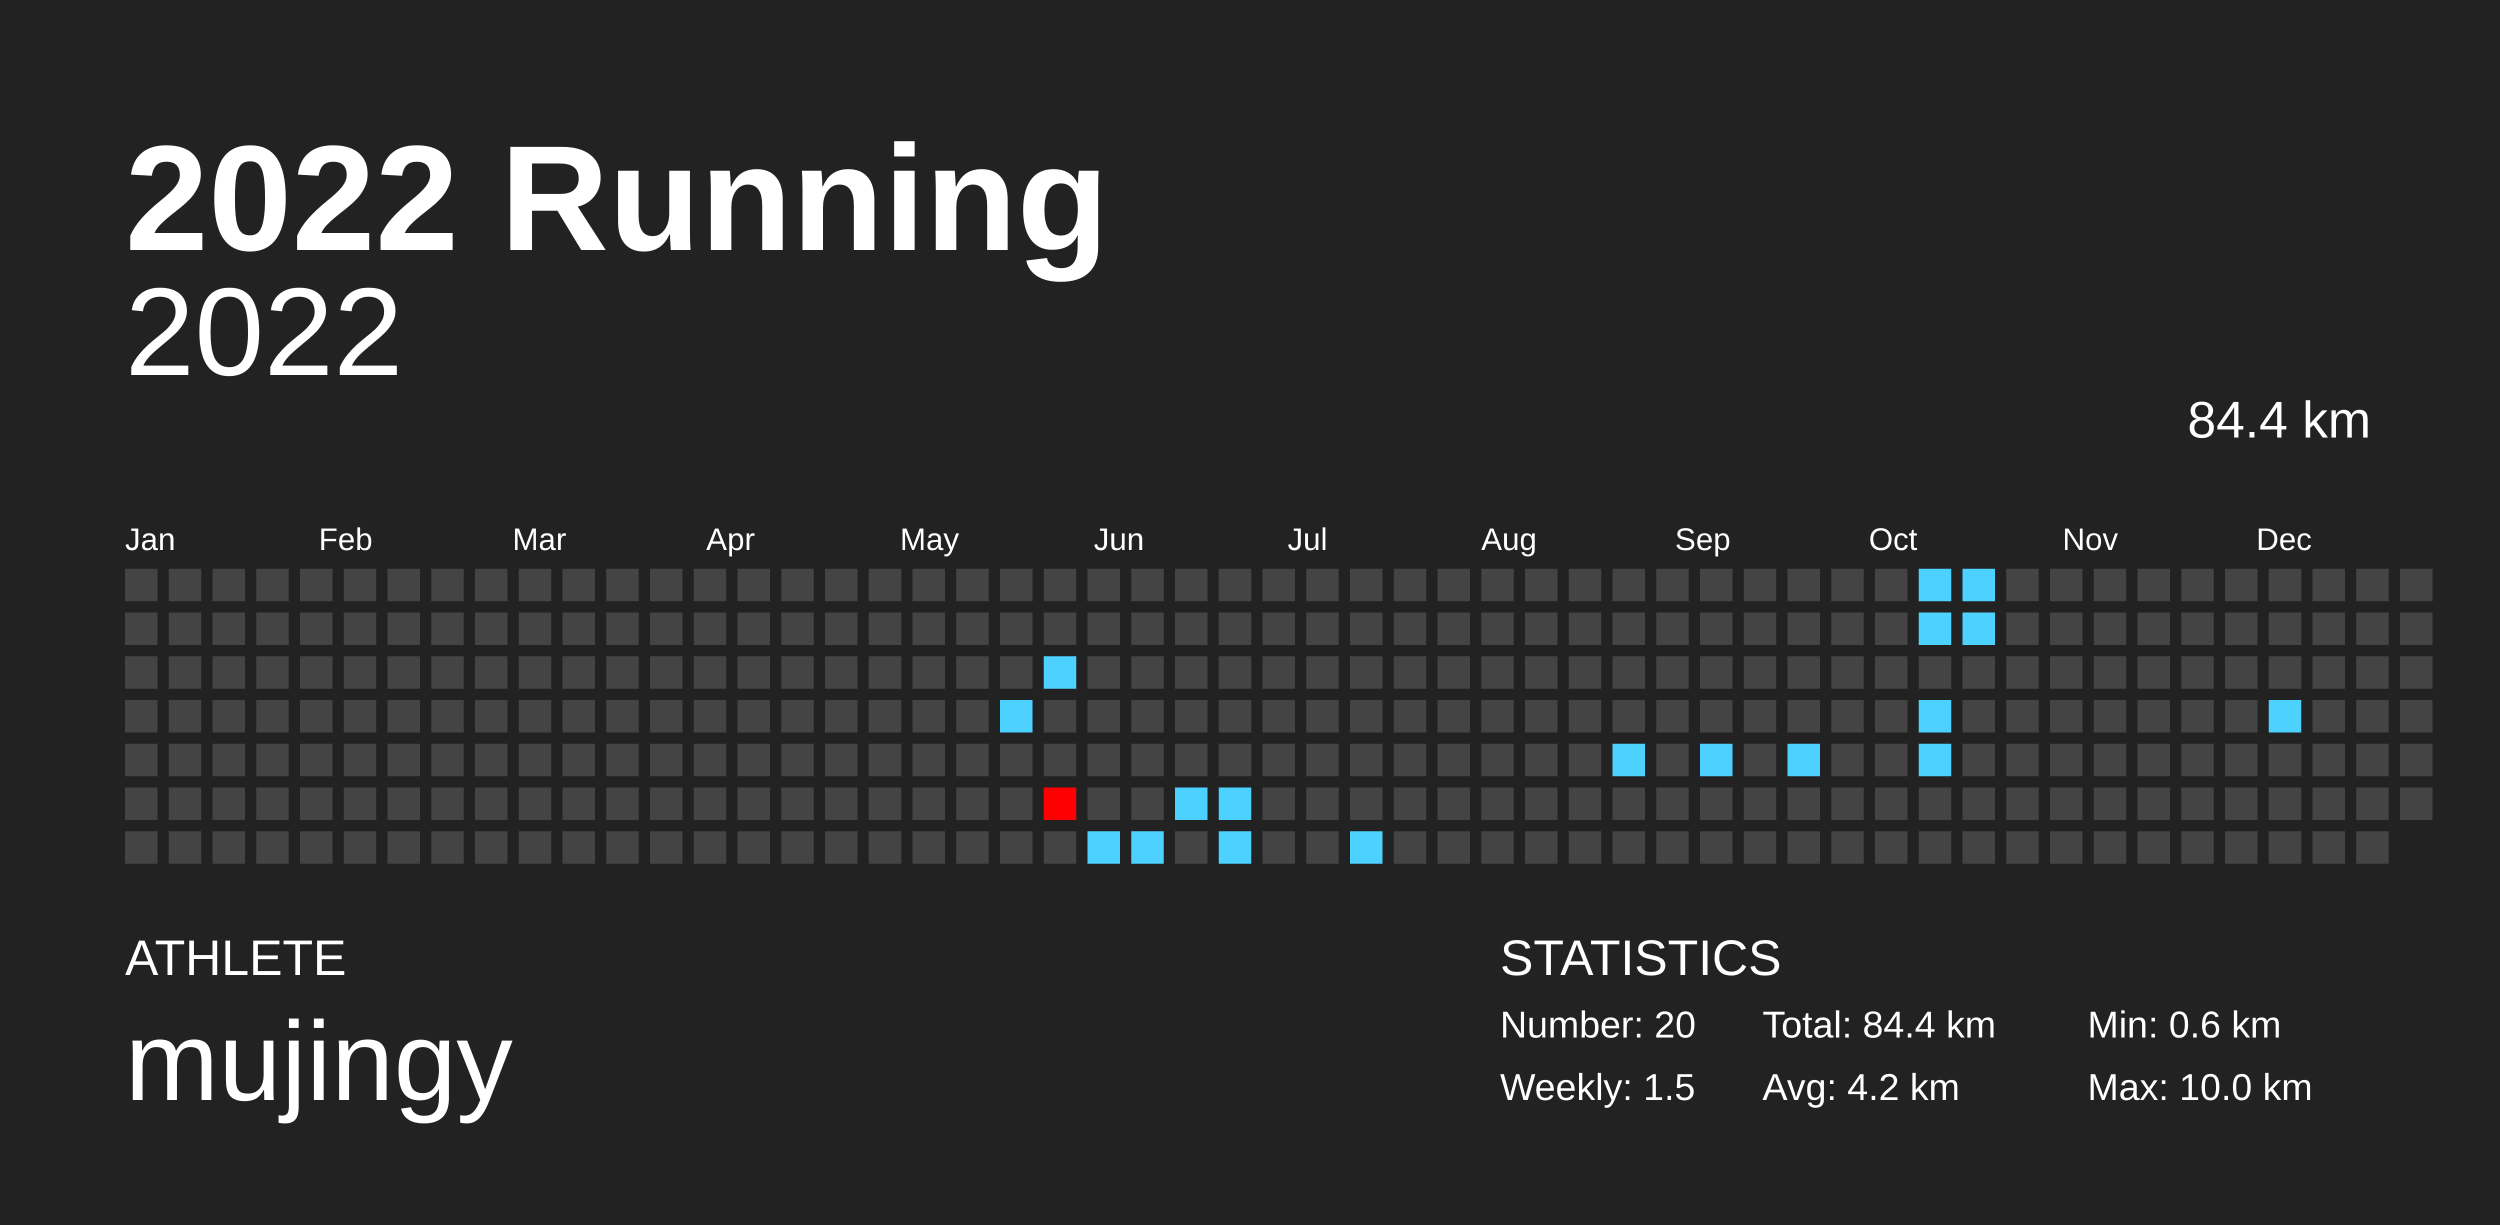
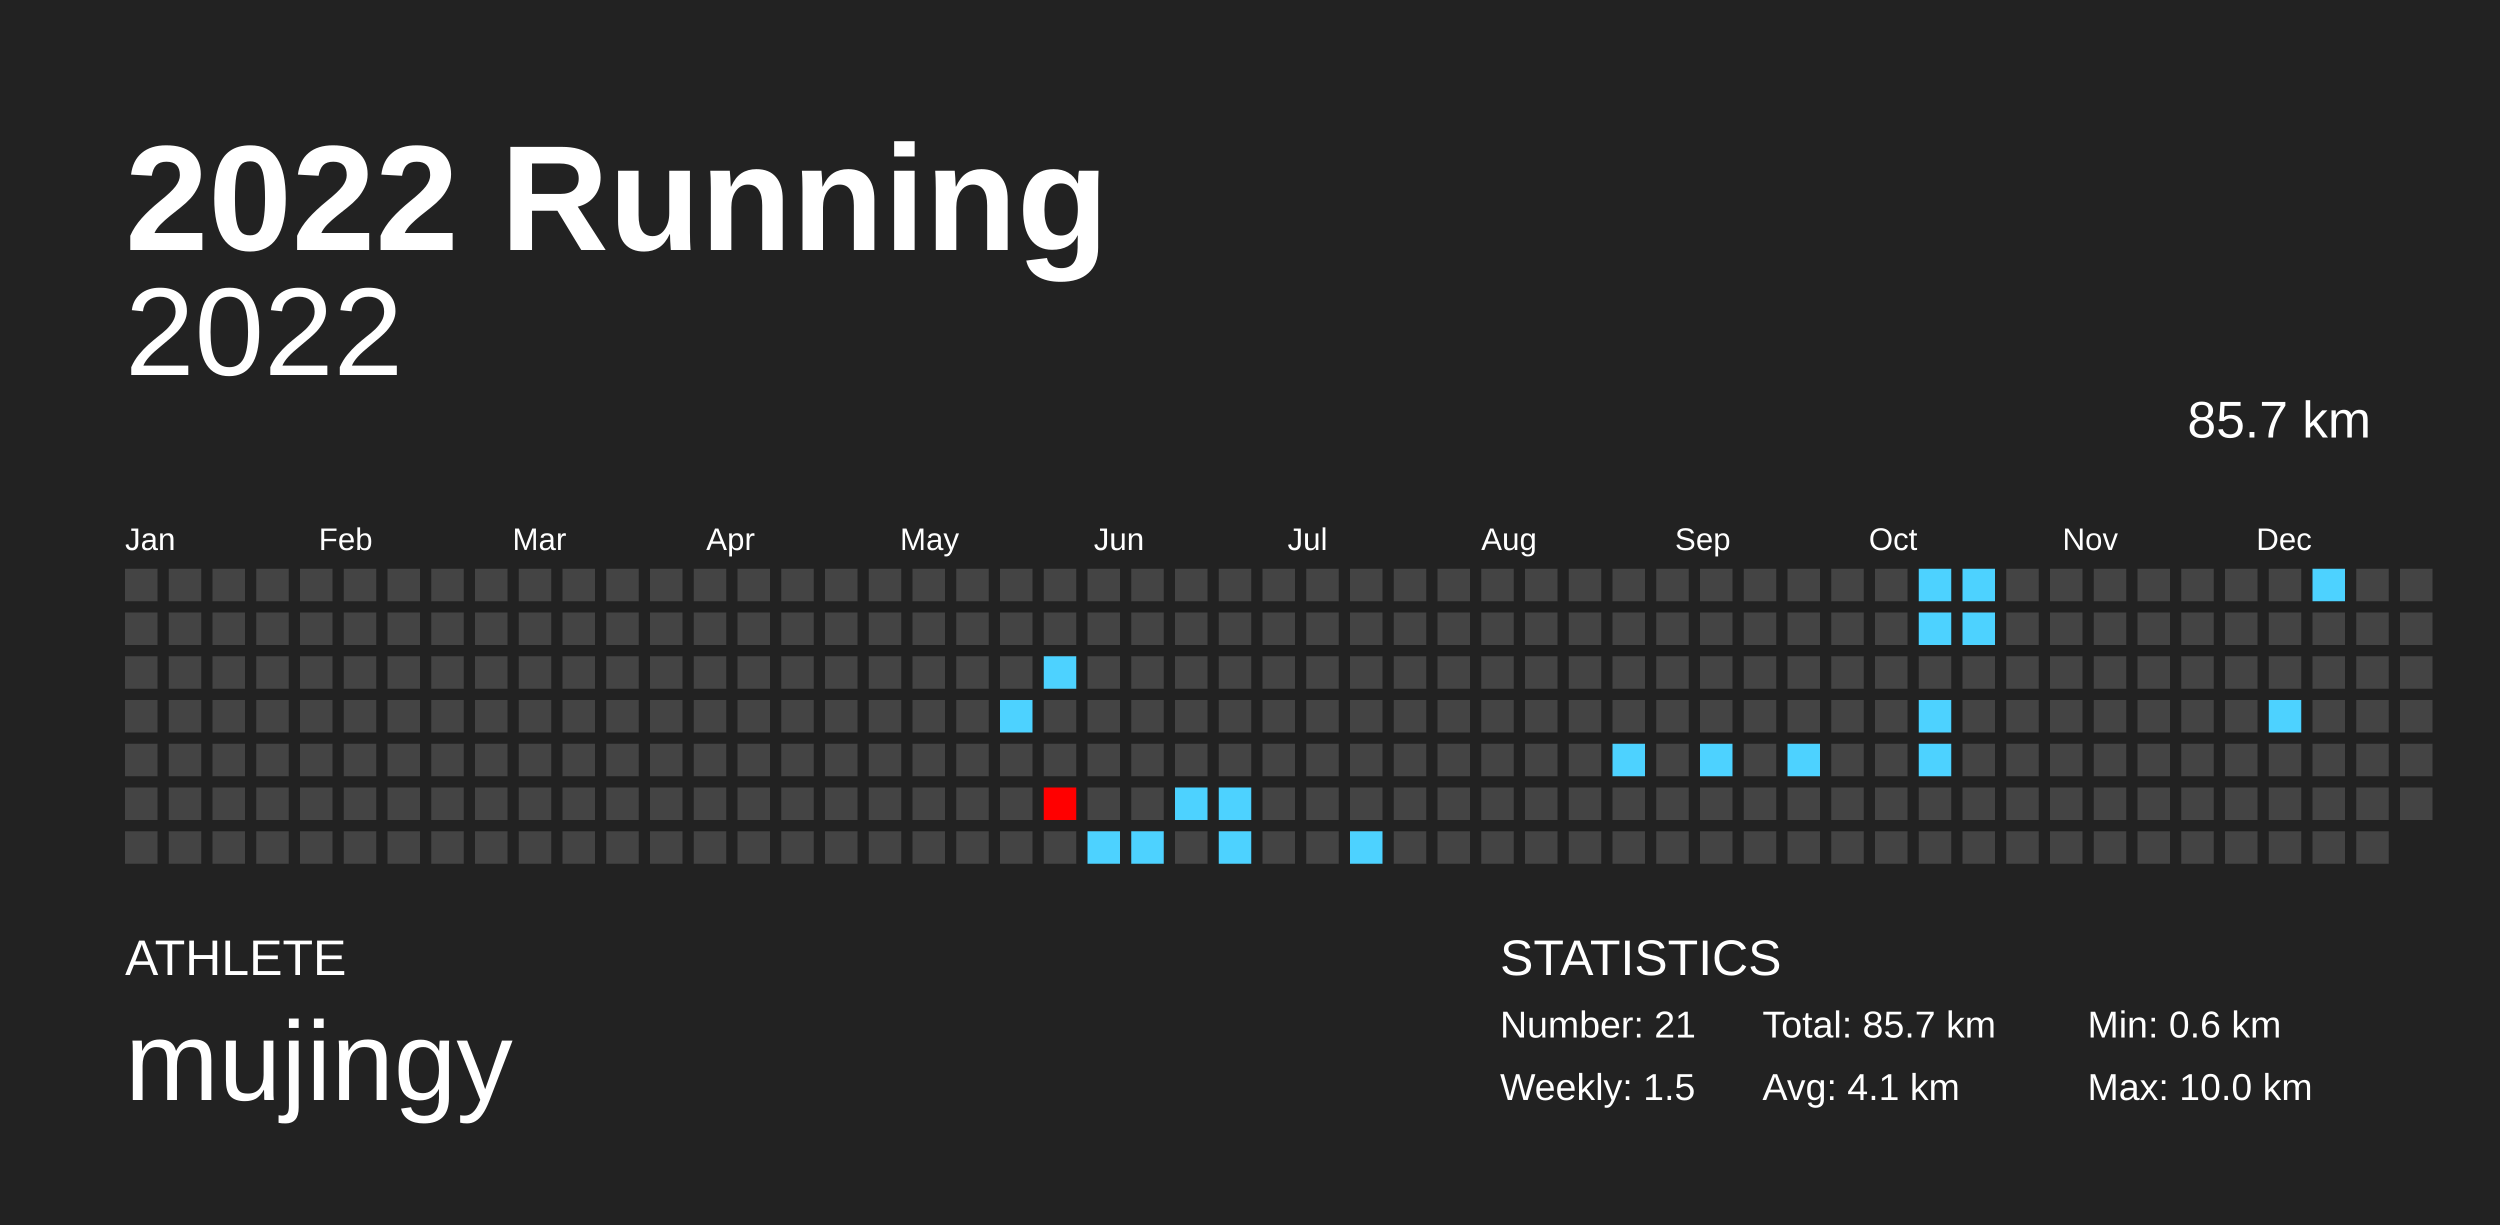
<svg xmlns="http://www.w3.org/2000/svg" baseProfile="full" height="98mm" version="1.1" viewBox="0,0,200,98" width="200mm">
  <defs />
  <rect fill="#222222" height="98" width="200" x="0" y="0" />
  <text fill="#FFFFFF" style="font-size:12px; font-family:Arial; font-weight:bold;" x="10" y="20">2022 Running</text>
  <text fill="#FFFFFF" style="font-size:4px; font-family:Arial" x="10" y="78">ATHLETE</text>
  <text fill="#FFFFFF" style="font-size:9px; font-family:Arial" x="10" y="88">mujingy</text>
  <text fill="#FFFFFF" style="font-size:4px; font-family:Arial" x="120" y="78">STATISTICS</text>
-   <text fill="#FFFFFF" style="font-size:3px; font-family:Arial" x="120" y="83">Number: 20</text>
+   <text fill="#FFFFFF" style="font-size:3px; font-family:Arial" x="120" y="83">Number: 21</text>
  <text fill="#FFFFFF" style="font-size:3px; font-family:Arial" x="120" y="88">Weekly: 1.5</text>
-   <text fill="#FFFFFF" style="font-size:3px; font-family:Arial" x="141" y="83">Total: 84.4 km</text>
-   <text fill="#FFFFFF" style="font-size:3px; font-family:Arial" x="141" y="88">Avg: 4.2 km</text>
+   <text fill="#FFFFFF" style="font-size:3px; font-family:Arial" x="141" y="83">Total: 85.7 km</text>
+   <text fill="#FFFFFF" style="font-size:3px; font-family:Arial" x="141" y="88">Avg: 4.1 km</text>
  <text fill="#FFFFFF" style="font-size:3px; font-family:Arial" x="167" y="83">Min: 0.6 km</text>
  <text fill="#FFFFFF" style="font-size:3px; font-family:Arial" x="167" y="88">Max: 10.0 km</text>
  <text alignment-baseline="hanging" fill="#FFFFFF" style="font-size:10.0px; font-family:Arial;" x="10" y="30">2022</text>
-   <text alignment-baseline="hanging" fill="#FFFFFF" style="font-size:4.125px; font-family:Arial;" x="175" y="35">84.4 km</text>
+   <text alignment-baseline="hanging" fill="#FFFFFF" style="font-size:4.125px; font-family:Arial;" x="175" y="35">85.7 km</text>
  <text fill="#FFFFFF" style="font-size:2.5px; font-family:Arial" x="10.0" y="44">Jan</text>
  <text fill="#FFFFFF" style="font-size:2.5px; font-family:Arial" x="25.5" y="44">Feb</text>
  <text fill="#FFFFFF" style="font-size:2.5px; font-family:Arial" x="41.0" y="44">Mar</text>
  <text fill="#FFFFFF" style="font-size:2.5px; font-family:Arial" x="56.5" y="44">Apr</text>
  <text fill="#FFFFFF" style="font-size:2.5px; font-family:Arial" x="72.0" y="44">May</text>
  <text fill="#FFFFFF" style="font-size:2.5px; font-family:Arial" x="87.5" y="44">Jun</text>
  <text fill="#FFFFFF" style="font-size:2.5px; font-family:Arial" x="103.0" y="44">Jul</text>
  <text fill="#FFFFFF" style="font-size:2.5px; font-family:Arial" x="118.5" y="44">Aug</text>
  <text fill="#FFFFFF" style="font-size:2.5px; font-family:Arial" x="134.0" y="44">Sep</text>
  <text fill="#FFFFFF" style="font-size:2.5px; font-family:Arial" x="149.5" y="44">Oct</text>
  <text fill="#FFFFFF" style="font-size:2.5px; font-family:Arial" x="165.0" y="44">Nov</text>
  <text fill="#FFFFFF" style="font-size:2.5px; font-family:Arial" x="180.5" y="44">Dec</text>
  <rect fill="#444444" height="2.6" width="2.6" x="10.0" y="45.5" />
  <rect fill="#444444" height="2.6" width="2.6" x="10.0" y="49.0" />
  <rect fill="#444444" height="2.6" width="2.6" x="10.0" y="52.5" />
  <rect fill="#444444" height="2.6" width="2.6" x="10.0" y="56.0" />
  <rect fill="#444444" height="2.6" width="2.6" x="10.0" y="59.5" />
  <rect fill="#444444" height="2.6" width="2.6" x="10.0" y="63.0" />
  <rect fill="#444444" height="2.6" width="2.6" x="10.0" y="66.5" />
  <rect fill="#444444" height="2.6" width="2.6" x="13.5" y="45.5" />
  <rect fill="#444444" height="2.6" width="2.6" x="13.5" y="49.0" />
  <rect fill="#444444" height="2.6" width="2.6" x="13.5" y="52.5" />
  <rect fill="#444444" height="2.6" width="2.6" x="13.5" y="56.0" />
  <rect fill="#444444" height="2.6" width="2.6" x="13.5" y="59.5" />
  <rect fill="#444444" height="2.6" width="2.6" x="13.5" y="63.0" />
  <rect fill="#444444" height="2.6" width="2.6" x="13.5" y="66.5" />
  <rect fill="#444444" height="2.6" width="2.6" x="17.0" y="45.5" />
  <rect fill="#444444" height="2.6" width="2.6" x="17.0" y="49.0" />
  <rect fill="#444444" height="2.6" width="2.6" x="17.0" y="52.5" />
  <rect fill="#444444" height="2.6" width="2.6" x="17.0" y="56.0" />
  <rect fill="#444444" height="2.6" width="2.6" x="17.0" y="59.5" />
  <rect fill="#444444" height="2.6" width="2.6" x="17.0" y="63.0" />
  <rect fill="#444444" height="2.6" width="2.6" x="17.0" y="66.5" />
  <rect fill="#444444" height="2.6" width="2.6" x="20.5" y="45.5" />
  <rect fill="#444444" height="2.6" width="2.6" x="20.5" y="49.0" />
  <rect fill="#444444" height="2.6" width="2.6" x="20.5" y="52.5" />
  <rect fill="#444444" height="2.6" width="2.6" x="20.5" y="56.0" />
  <rect fill="#444444" height="2.6" width="2.6" x="20.5" y="59.5" />
  <rect fill="#444444" height="2.6" width="2.6" x="20.5" y="63.0" />
  <rect fill="#444444" height="2.6" width="2.6" x="20.5" y="66.5" />
  <rect fill="#444444" height="2.6" width="2.6" x="24.0" y="45.5" />
  <rect fill="#444444" height="2.6" width="2.6" x="24.0" y="49.0" />
  <rect fill="#444444" height="2.6" width="2.6" x="24.0" y="52.5" />
  <rect fill="#444444" height="2.6" width="2.6" x="24.0" y="56.0" />
  <rect fill="#444444" height="2.6" width="2.6" x="24.0" y="59.5" />
  <rect fill="#444444" height="2.6" width="2.6" x="24.0" y="63.0" />
  <rect fill="#444444" height="2.6" width="2.6" x="24.0" y="66.5" />
  <rect fill="#444444" height="2.6" width="2.6" x="27.5" y="45.5" />
  <rect fill="#444444" height="2.6" width="2.6" x="27.5" y="49.0" />
  <rect fill="#444444" height="2.6" width="2.6" x="27.5" y="52.5" />
  <rect fill="#444444" height="2.6" width="2.6" x="27.5" y="56.0" />
  <rect fill="#444444" height="2.6" width="2.6" x="27.5" y="59.5" />
  <rect fill="#444444" height="2.6" width="2.6" x="27.5" y="63.0" />
  <rect fill="#444444" height="2.6" width="2.6" x="27.5" y="66.5" />
  <rect fill="#444444" height="2.6" width="2.6" x="31.0" y="45.5" />
  <rect fill="#444444" height="2.6" width="2.6" x="31.0" y="49.0" />
  <rect fill="#444444" height="2.6" width="2.6" x="31.0" y="52.5" />
  <rect fill="#444444" height="2.6" width="2.6" x="31.0" y="56.0" />
  <rect fill="#444444" height="2.6" width="2.6" x="31.0" y="59.5" />
  <rect fill="#444444" height="2.6" width="2.6" x="31.0" y="63.0" />
  <rect fill="#444444" height="2.6" width="2.6" x="31.0" y="66.5" />
  <rect fill="#444444" height="2.6" width="2.6" x="34.5" y="45.5" />
  <rect fill="#444444" height="2.6" width="2.6" x="34.5" y="49.0" />
  <rect fill="#444444" height="2.6" width="2.6" x="34.5" y="52.5" />
  <rect fill="#444444" height="2.6" width="2.6" x="34.5" y="56.0" />
  <rect fill="#444444" height="2.6" width="2.6" x="34.5" y="59.5" />
  <rect fill="#444444" height="2.6" width="2.6" x="34.5" y="63.0" />
  <rect fill="#444444" height="2.6" width="2.6" x="34.5" y="66.5" />
  <rect fill="#444444" height="2.6" width="2.6" x="38.0" y="45.5" />
  <rect fill="#444444" height="2.6" width="2.6" x="38.0" y="49.0" />
  <rect fill="#444444" height="2.6" width="2.6" x="38.0" y="52.5" />
  <rect fill="#444444" height="2.6" width="2.6" x="38.0" y="56.0" />
  <rect fill="#444444" height="2.6" width="2.6" x="38.0" y="59.5" />
  <rect fill="#444444" height="2.6" width="2.6" x="38.0" y="63.0" />
  <rect fill="#444444" height="2.6" width="2.6" x="38.0" y="66.5" />
  <rect fill="#444444" height="2.6" width="2.6" x="41.5" y="45.5" />
  <rect fill="#444444" height="2.6" width="2.6" x="41.5" y="49.0" />
  <rect fill="#444444" height="2.6" width="2.6" x="41.5" y="52.5" />
  <rect fill="#444444" height="2.6" width="2.6" x="41.5" y="56.0" />
  <rect fill="#444444" height="2.6" width="2.6" x="41.5" y="59.5" />
  <rect fill="#444444" height="2.6" width="2.6" x="41.5" y="63.0" />
  <rect fill="#444444" height="2.6" width="2.6" x="41.5" y="66.5" />
  <rect fill="#444444" height="2.6" width="2.6" x="45.0" y="45.5" />
  <rect fill="#444444" height="2.6" width="2.6" x="45.0" y="49.0" />
  <rect fill="#444444" height="2.6" width="2.6" x="45.0" y="52.5" />
  <rect fill="#444444" height="2.6" width="2.6" x="45.0" y="56.0" />
  <rect fill="#444444" height="2.6" width="2.6" x="45.0" y="59.5" />
  <rect fill="#444444" height="2.6" width="2.6" x="45.0" y="63.0" />
  <rect fill="#444444" height="2.6" width="2.6" x="45.0" y="66.5" />
  <rect fill="#444444" height="2.6" width="2.6" x="48.5" y="45.5" />
  <rect fill="#444444" height="2.6" width="2.6" x="48.5" y="49.0" />
  <rect fill="#444444" height="2.6" width="2.6" x="48.5" y="52.5" />
  <rect fill="#444444" height="2.6" width="2.6" x="48.5" y="56.0" />
  <rect fill="#444444" height="2.6" width="2.6" x="48.5" y="59.5" />
  <rect fill="#444444" height="2.6" width="2.6" x="48.5" y="63.0" />
  <rect fill="#444444" height="2.6" width="2.6" x="48.5" y="66.5" />
  <rect fill="#444444" height="2.6" width="2.6" x="52.0" y="45.5" />
  <rect fill="#444444" height="2.6" width="2.6" x="52.0" y="49.0" />
  <rect fill="#444444" height="2.6" width="2.6" x="52.0" y="52.5" />
  <rect fill="#444444" height="2.6" width="2.6" x="52.0" y="56.0" />
  <rect fill="#444444" height="2.6" width="2.6" x="52.0" y="59.5" />
  <rect fill="#444444" height="2.6" width="2.6" x="52.0" y="63.0" />
  <rect fill="#444444" height="2.6" width="2.6" x="52.0" y="66.5" />
  <rect fill="#444444" height="2.6" width="2.6" x="55.5" y="45.5" />
  <rect fill="#444444" height="2.6" width="2.6" x="55.5" y="49.0" />
  <rect fill="#444444" height="2.6" width="2.6" x="55.5" y="52.5" />
  <rect fill="#444444" height="2.6" width="2.6" x="55.5" y="56.0" />
  <rect fill="#444444" height="2.6" width="2.6" x="55.5" y="59.5" />
  <rect fill="#444444" height="2.6" width="2.6" x="55.5" y="63.0" />
  <rect fill="#444444" height="2.6" width="2.6" x="55.5" y="66.5" />
  <rect fill="#444444" height="2.6" width="2.6" x="59.0" y="45.5" />
  <rect fill="#444444" height="2.6" width="2.6" x="59.0" y="49.0" />
  <rect fill="#444444" height="2.6" width="2.6" x="59.0" y="52.5" />
  <rect fill="#444444" height="2.6" width="2.6" x="59.0" y="56.0" />
  <rect fill="#444444" height="2.6" width="2.6" x="59.0" y="59.5" />
  <rect fill="#444444" height="2.6" width="2.6" x="59.0" y="63.0" />
  <rect fill="#444444" height="2.6" width="2.6" x="59.0" y="66.5" />
  <rect fill="#444444" height="2.6" width="2.6" x="62.5" y="45.5" />
  <rect fill="#444444" height="2.6" width="2.6" x="62.5" y="49.0" />
  <rect fill="#444444" height="2.6" width="2.6" x="62.5" y="52.5" />
  <rect fill="#444444" height="2.6" width="2.6" x="62.5" y="56.0" />
  <rect fill="#444444" height="2.6" width="2.6" x="62.5" y="59.5" />
  <rect fill="#444444" height="2.6" width="2.6" x="62.5" y="63.0" />
  <rect fill="#444444" height="2.6" width="2.6" x="62.5" y="66.5" />
  <rect fill="#444444" height="2.6" width="2.6" x="66.0" y="45.5" />
  <rect fill="#444444" height="2.6" width="2.6" x="66.0" y="49.0" />
  <rect fill="#444444" height="2.6" width="2.6" x="66.0" y="52.5" />
  <rect fill="#444444" height="2.6" width="2.6" x="66.0" y="56.0" />
  <rect fill="#444444" height="2.6" width="2.6" x="66.0" y="59.5" />
  <rect fill="#444444" height="2.6" width="2.6" x="66.0" y="63.0" />
  <rect fill="#444444" height="2.6" width="2.6" x="66.0" y="66.5" />
  <rect fill="#444444" height="2.6" width="2.6" x="69.5" y="45.5" />
  <rect fill="#444444" height="2.6" width="2.6" x="69.5" y="49.0" />
  <rect fill="#444444" height="2.6" width="2.6" x="69.5" y="52.5" />
  <rect fill="#444444" height="2.6" width="2.6" x="69.5" y="56.0" />
  <rect fill="#444444" height="2.6" width="2.6" x="69.5" y="59.5" />
  <rect fill="#444444" height="2.6" width="2.6" x="69.5" y="63.0" />
  <rect fill="#444444" height="2.6" width="2.6" x="69.5" y="66.5" />
  <rect fill="#444444" height="2.6" width="2.6" x="73.0" y="45.5" />
  <rect fill="#444444" height="2.6" width="2.6" x="73.0" y="49.0" />
  <rect fill="#444444" height="2.6" width="2.6" x="73.0" y="52.5" />
  <rect fill="#444444" height="2.6" width="2.6" x="73.0" y="56.0" />
  <rect fill="#444444" height="2.6" width="2.6" x="73.0" y="59.5" />
  <rect fill="#444444" height="2.6" width="2.6" x="73.0" y="63.0" />
  <rect fill="#444444" height="2.6" width="2.6" x="73.0" y="66.5" />
  <rect fill="#444444" height="2.6" width="2.6" x="76.5" y="45.5" />
  <rect fill="#444444" height="2.6" width="2.6" x="76.5" y="49.0" />
  <rect fill="#444444" height="2.6" width="2.6" x="76.5" y="52.5" />
  <rect fill="#444444" height="2.6" width="2.6" x="76.5" y="56.0" />
  <rect fill="#444444" height="2.6" width="2.6" x="76.5" y="59.5" />
  <rect fill="#444444" height="2.6" width="2.6" x="76.5" y="63.0" />
  <rect fill="#444444" height="2.6" width="2.6" x="76.5" y="66.5" />
  <rect fill="#444444" height="2.6" width="2.6" x="80.0" y="45.5" />
  <rect fill="#444444" height="2.6" width="2.6" x="80.0" y="49.0" />
  <rect fill="#444444" height="2.6" width="2.6" x="80.0" y="52.5" />
  <rect fill="#4dd2ff" height="2.6" width="2.6" x="80.0" y="56.0" />
  <rect fill="#444444" height="2.6" width="2.6" x="80.0" y="59.5" />
  <rect fill="#444444" height="2.6" width="2.6" x="80.0" y="63.0" />
  <rect fill="#444444" height="2.6" width="2.6" x="80.0" y="66.5" />
  <rect fill="#444444" height="2.6" width="2.6" x="83.5" y="45.5" />
  <rect fill="#444444" height="2.6" width="2.6" x="83.5" y="49.0" />
  <rect fill="#4dd2ff" height="2.6" width="2.6" x="83.5" y="52.5" />
  <rect fill="#444444" height="2.6" width="2.6" x="83.5" y="56.0" />
  <rect fill="#444444" height="2.6" width="2.6" x="83.5" y="59.5" />
  <rect fill="#ff0000" height="2.6" width="2.6" x="83.5" y="63.0" />
  <rect fill="#444444" height="2.6" width="2.6" x="83.5" y="66.5" />
  <rect fill="#444444" height="2.6" width="2.6" x="87.0" y="45.5" />
  <rect fill="#444444" height="2.6" width="2.6" x="87.0" y="49.0" />
  <rect fill="#444444" height="2.6" width="2.6" x="87.0" y="52.5" />
  <rect fill="#444444" height="2.6" width="2.6" x="87.0" y="56.0" />
  <rect fill="#444444" height="2.6" width="2.6" x="87.0" y="59.5" />
  <rect fill="#444444" height="2.6" width="2.6" x="87.0" y="63.0" />
  <rect fill="#4dd2ff" height="2.6" width="2.6" x="87.0" y="66.5" />
  <rect fill="#444444" height="2.6" width="2.6" x="90.5" y="45.5" />
  <rect fill="#444444" height="2.6" width="2.6" x="90.5" y="49.0" />
  <rect fill="#444444" height="2.6" width="2.6" x="90.5" y="52.5" />
  <rect fill="#444444" height="2.6" width="2.6" x="90.5" y="56.0" />
  <rect fill="#444444" height="2.6" width="2.6" x="90.5" y="59.5" />
  <rect fill="#444444" height="2.6" width="2.6" x="90.5" y="63.0" />
  <rect fill="#4dd2ff" height="2.6" width="2.6" x="90.5" y="66.5" />
  <rect fill="#444444" height="2.6" width="2.6" x="94.0" y="45.5" />
  <rect fill="#444444" height="2.6" width="2.6" x="94.0" y="49.0" />
  <rect fill="#444444" height="2.6" width="2.6" x="94.0" y="52.5" />
  <rect fill="#444444" height="2.6" width="2.6" x="94.0" y="56.0" />
  <rect fill="#444444" height="2.6" width="2.6" x="94.0" y="59.5" />
  <rect fill="#4dd2ff" height="2.6" width="2.6" x="94.0" y="63.0" />
  <rect fill="#444444" height="2.6" width="2.6" x="94.0" y="66.5" />
  <rect fill="#444444" height="2.6" width="2.6" x="97.5" y="45.5" />
  <rect fill="#444444" height="2.6" width="2.6" x="97.5" y="49.0" />
  <rect fill="#444444" height="2.6" width="2.6" x="97.5" y="52.5" />
  <rect fill="#444444" height="2.6" width="2.6" x="97.5" y="56.0" />
  <rect fill="#444444" height="2.6" width="2.6" x="97.5" y="59.5" />
  <rect fill="#4dd2ff" height="2.6" width="2.6" x="97.5" y="63.0" />
  <rect fill="#4dd2ff" height="2.6" width="2.6" x="97.5" y="66.5" />
  <rect fill="#444444" height="2.6" width="2.6" x="101.0" y="45.5" />
  <rect fill="#444444" height="2.6" width="2.6" x="101.0" y="49.0" />
  <rect fill="#444444" height="2.6" width="2.6" x="101.0" y="52.5" />
  <rect fill="#444444" height="2.6" width="2.6" x="101.0" y="56.0" />
  <rect fill="#444444" height="2.6" width="2.6" x="101.0" y="59.5" />
  <rect fill="#444444" height="2.6" width="2.6" x="101.0" y="63.0" />
  <rect fill="#444444" height="2.6" width="2.6" x="101.0" y="66.5" />
  <rect fill="#444444" height="2.6" width="2.6" x="104.5" y="45.5" />
  <rect fill="#444444" height="2.6" width="2.6" x="104.5" y="49.0" />
  <rect fill="#444444" height="2.6" width="2.6" x="104.5" y="52.5" />
  <rect fill="#444444" height="2.6" width="2.6" x="104.5" y="56.0" />
  <rect fill="#444444" height="2.6" width="2.6" x="104.5" y="59.5" />
  <rect fill="#444444" height="2.6" width="2.6" x="104.5" y="63.0" />
  <rect fill="#444444" height="2.6" width="2.6" x="104.5" y="66.5" />
  <rect fill="#444444" height="2.6" width="2.6" x="108.0" y="45.5" />
  <rect fill="#444444" height="2.6" width="2.6" x="108.0" y="49.0" />
  <rect fill="#444444" height="2.6" width="2.6" x="108.0" y="52.5" />
  <rect fill="#444444" height="2.6" width="2.6" x="108.0" y="56.0" />
  <rect fill="#444444" height="2.6" width="2.6" x="108.0" y="59.5" />
  <rect fill="#444444" height="2.6" width="2.6" x="108.0" y="63.0" />
  <rect fill="#4dd2ff" height="2.6" width="2.6" x="108.0" y="66.5" />
  <rect fill="#444444" height="2.6" width="2.6" x="111.5" y="45.5" />
  <rect fill="#444444" height="2.6" width="2.6" x="111.5" y="49.0" />
  <rect fill="#444444" height="2.6" width="2.6" x="111.5" y="52.5" />
  <rect fill="#444444" height="2.6" width="2.6" x="111.5" y="56.0" />
  <rect fill="#444444" height="2.6" width="2.6" x="111.5" y="59.5" />
  <rect fill="#444444" height="2.6" width="2.6" x="111.5" y="63.0" />
  <rect fill="#444444" height="2.6" width="2.6" x="111.5" y="66.5" />
  <rect fill="#444444" height="2.6" width="2.6" x="115.0" y="45.5" />
  <rect fill="#444444" height="2.6" width="2.6" x="115.0" y="49.0" />
  <rect fill="#444444" height="2.6" width="2.6" x="115.0" y="52.5" />
  <rect fill="#444444" height="2.6" width="2.6" x="115.0" y="56.0" />
  <rect fill="#444444" height="2.6" width="2.6" x="115.0" y="59.5" />
  <rect fill="#444444" height="2.6" width="2.6" x="115.0" y="63.0" />
  <rect fill="#444444" height="2.6" width="2.6" x="115.0" y="66.5" />
  <rect fill="#444444" height="2.6" width="2.6" x="118.5" y="45.5" />
  <rect fill="#444444" height="2.6" width="2.6" x="118.5" y="49.0" />
  <rect fill="#444444" height="2.6" width="2.6" x="118.5" y="52.5" />
  <rect fill="#444444" height="2.6" width="2.6" x="118.5" y="56.0" />
  <rect fill="#444444" height="2.6" width="2.6" x="118.5" y="59.5" />
  <rect fill="#444444" height="2.6" width="2.6" x="118.5" y="63.0" />
  <rect fill="#444444" height="2.6" width="2.6" x="118.5" y="66.5" />
  <rect fill="#444444" height="2.6" width="2.6" x="122.0" y="45.5" />
  <rect fill="#444444" height="2.6" width="2.6" x="122.0" y="49.0" />
  <rect fill="#444444" height="2.6" width="2.6" x="122.0" y="52.5" />
  <rect fill="#444444" height="2.6" width="2.6" x="122.0" y="56.0" />
  <rect fill="#444444" height="2.6" width="2.6" x="122.0" y="59.5" />
  <rect fill="#444444" height="2.6" width="2.6" x="122.0" y="63.0" />
  <rect fill="#444444" height="2.6" width="2.6" x="122.0" y="66.5" />
  <rect fill="#444444" height="2.6" width="2.6" x="125.5" y="45.5" />
  <rect fill="#444444" height="2.6" width="2.6" x="125.5" y="49.0" />
  <rect fill="#444444" height="2.6" width="2.6" x="125.5" y="52.5" />
  <rect fill="#444444" height="2.6" width="2.6" x="125.5" y="56.0" />
  <rect fill="#444444" height="2.6" width="2.6" x="125.5" y="59.5" />
  <rect fill="#444444" height="2.6" width="2.6" x="125.5" y="63.0" />
  <rect fill="#444444" height="2.6" width="2.6" x="125.5" y="66.5" />
  <rect fill="#444444" height="2.6" width="2.6" x="129.0" y="45.5" />
  <rect fill="#444444" height="2.6" width="2.6" x="129.0" y="49.0" />
  <rect fill="#444444" height="2.6" width="2.6" x="129.0" y="52.5" />
  <rect fill="#444444" height="2.6" width="2.6" x="129.0" y="56.0" />
  <rect fill="#4dd2ff" height="2.6" width="2.6" x="129.0" y="59.5" />
  <rect fill="#444444" height="2.6" width="2.6" x="129.0" y="63.0" />
  <rect fill="#444444" height="2.6" width="2.6" x="129.0" y="66.5" />
  <rect fill="#444444" height="2.6" width="2.6" x="132.5" y="45.5" />
  <rect fill="#444444" height="2.6" width="2.6" x="132.5" y="49.0" />
  <rect fill="#444444" height="2.6" width="2.6" x="132.5" y="52.5" />
  <rect fill="#444444" height="2.6" width="2.6" x="132.5" y="56.0" />
  <rect fill="#444444" height="2.6" width="2.6" x="132.5" y="59.5" />
  <rect fill="#444444" height="2.6" width="2.6" x="132.5" y="63.0" />
  <rect fill="#444444" height="2.6" width="2.6" x="132.5" y="66.5" />
  <rect fill="#444444" height="2.6" width="2.6" x="136.0" y="45.5" />
  <rect fill="#444444" height="2.6" width="2.6" x="136.0" y="49.0" />
  <rect fill="#444444" height="2.6" width="2.6" x="136.0" y="52.5" />
  <rect fill="#444444" height="2.6" width="2.6" x="136.0" y="56.0" />
  <rect fill="#4dd2ff" height="2.6" width="2.6" x="136.0" y="59.5" />
  <rect fill="#444444" height="2.6" width="2.6" x="136.0" y="63.0" />
  <rect fill="#444444" height="2.6" width="2.6" x="136.0" y="66.5" />
  <rect fill="#444444" height="2.6" width="2.6" x="139.5" y="45.5" />
  <rect fill="#444444" height="2.6" width="2.6" x="139.5" y="49.0" />
  <rect fill="#444444" height="2.6" width="2.6" x="139.5" y="52.5" />
  <rect fill="#444444" height="2.6" width="2.6" x="139.5" y="56.0" />
  <rect fill="#444444" height="2.6" width="2.6" x="139.5" y="59.5" />
  <rect fill="#444444" height="2.6" width="2.6" x="139.5" y="63.0" />
  <rect fill="#444444" height="2.6" width="2.6" x="139.5" y="66.5" />
  <rect fill="#444444" height="2.6" width="2.6" x="143.0" y="45.5" />
  <rect fill="#444444" height="2.6" width="2.6" x="143.0" y="49.0" />
  <rect fill="#444444" height="2.6" width="2.6" x="143.0" y="52.5" />
  <rect fill="#444444" height="2.6" width="2.6" x="143.0" y="56.0" />
  <rect fill="#4dd2ff" height="2.6" width="2.6" x="143.0" y="59.5" />
  <rect fill="#444444" height="2.6" width="2.6" x="143.0" y="63.0" />
  <rect fill="#444444" height="2.6" width="2.6" x="143.0" y="66.5" />
  <rect fill="#444444" height="2.6" width="2.6" x="146.5" y="45.5" />
  <rect fill="#444444" height="2.6" width="2.6" x="146.5" y="49.0" />
  <rect fill="#444444" height="2.6" width="2.6" x="146.5" y="52.5" />
  <rect fill="#444444" height="2.6" width="2.6" x="146.5" y="56.0" />
  <rect fill="#444444" height="2.6" width="2.6" x="146.5" y="59.5" />
  <rect fill="#444444" height="2.6" width="2.6" x="146.5" y="63.0" />
  <rect fill="#444444" height="2.6" width="2.6" x="146.5" y="66.5" />
  <rect fill="#444444" height="2.6" width="2.6" x="150.0" y="45.5" />
  <rect fill="#444444" height="2.6" width="2.6" x="150.0" y="49.0" />
  <rect fill="#444444" height="2.6" width="2.6" x="150.0" y="52.5" />
  <rect fill="#444444" height="2.6" width="2.6" x="150.0" y="56.0" />
  <rect fill="#444444" height="2.6" width="2.6" x="150.0" y="59.5" />
  <rect fill="#444444" height="2.6" width="2.6" x="150.0" y="63.0" />
  <rect fill="#444444" height="2.6" width="2.6" x="150.0" y="66.5" />
  <rect fill="#4dd2ff" height="2.6" width="2.6" x="153.5" y="45.5" />
  <rect fill="#4dd2ff" height="2.6" width="2.6" x="153.5" y="49.0" />
  <rect fill="#444444" height="2.6" width="2.6" x="153.5" y="52.5" />
  <rect fill="#4dd2ff" height="2.6" width="2.6" x="153.5" y="56.0" />
  <rect fill="#4dd2ff" height="2.6" width="2.6" x="153.5" y="59.5" />
  <rect fill="#444444" height="2.6" width="2.6" x="153.5" y="63.0" />
  <rect fill="#444444" height="2.6" width="2.6" x="153.5" y="66.5" />
  <rect fill="#4dd2ff" height="2.6" width="2.6" x="157.0" y="45.5" />
  <rect fill="#4dd2ff" height="2.6" width="2.6" x="157.0" y="49.0" />
  <rect fill="#444444" height="2.6" width="2.6" x="157.0" y="52.5" />
  <rect fill="#444444" height="2.6" width="2.6" x="157.0" y="56.0" />
  <rect fill="#444444" height="2.6" width="2.6" x="157.0" y="59.5" />
  <rect fill="#444444" height="2.6" width="2.6" x="157.0" y="63.0" />
  <rect fill="#444444" height="2.6" width="2.6" x="157.0" y="66.5" />
  <rect fill="#444444" height="2.6" width="2.6" x="160.5" y="45.5" />
  <rect fill="#444444" height="2.6" width="2.6" x="160.5" y="49.0" />
  <rect fill="#444444" height="2.6" width="2.6" x="160.5" y="52.5" />
  <rect fill="#444444" height="2.6" width="2.6" x="160.5" y="56.0" />
  <rect fill="#444444" height="2.6" width="2.6" x="160.5" y="59.5" />
  <rect fill="#444444" height="2.6" width="2.6" x="160.5" y="63.0" />
  <rect fill="#444444" height="2.6" width="2.6" x="160.5" y="66.5" />
  <rect fill="#444444" height="2.6" width="2.6" x="164.0" y="45.5" />
  <rect fill="#444444" height="2.6" width="2.6" x="164.0" y="49.0" />
  <rect fill="#444444" height="2.6" width="2.6" x="164.0" y="52.5" />
  <rect fill="#444444" height="2.6" width="2.6" x="164.0" y="56.0" />
  <rect fill="#444444" height="2.6" width="2.6" x="164.0" y="59.5" />
  <rect fill="#444444" height="2.6" width="2.6" x="164.0" y="63.0" />
  <rect fill="#444444" height="2.6" width="2.6" x="164.0" y="66.5" />
  <rect fill="#444444" height="2.6" width="2.6" x="167.5" y="45.5" />
  <rect fill="#444444" height="2.6" width="2.6" x="167.5" y="49.0" />
  <rect fill="#444444" height="2.6" width="2.6" x="167.5" y="52.5" />
  <rect fill="#444444" height="2.6" width="2.6" x="167.5" y="56.0" />
  <rect fill="#444444" height="2.6" width="2.6" x="167.5" y="59.5" />
  <rect fill="#444444" height="2.6" width="2.6" x="167.5" y="63.0" />
  <rect fill="#444444" height="2.6" width="2.6" x="167.5" y="66.5" />
  <rect fill="#444444" height="2.6" width="2.6" x="171.0" y="45.5" />
  <rect fill="#444444" height="2.6" width="2.6" x="171.0" y="49.0" />
  <rect fill="#444444" height="2.6" width="2.6" x="171.0" y="52.5" />
  <rect fill="#444444" height="2.6" width="2.6" x="171.0" y="56.0" />
  <rect fill="#444444" height="2.6" width="2.6" x="171.0" y="59.5" />
  <rect fill="#444444" height="2.6" width="2.6" x="171.0" y="63.0" />
  <rect fill="#444444" height="2.6" width="2.6" x="171.0" y="66.5" />
  <rect fill="#444444" height="2.6" width="2.6" x="174.5" y="45.5" />
  <rect fill="#444444" height="2.6" width="2.6" x="174.5" y="49.0" />
  <rect fill="#444444" height="2.6" width="2.6" x="174.5" y="52.5" />
  <rect fill="#444444" height="2.6" width="2.6" x="174.5" y="56.0" />
  <rect fill="#444444" height="2.6" width="2.6" x="174.5" y="59.5" />
  <rect fill="#444444" height="2.6" width="2.6" x="174.5" y="63.0" />
  <rect fill="#444444" height="2.6" width="2.6" x="174.5" y="66.5" />
  <rect fill="#444444" height="2.6" width="2.6" x="178.0" y="45.5" />
  <rect fill="#444444" height="2.6" width="2.6" x="178.0" y="49.0" />
  <rect fill="#444444" height="2.6" width="2.6" x="178.0" y="52.5" />
  <rect fill="#444444" height="2.6" width="2.6" x="178.0" y="56.0" />
  <rect fill="#444444" height="2.6" width="2.6" x="178.0" y="59.5" />
  <rect fill="#444444" height="2.6" width="2.6" x="178.0" y="63.0" />
  <rect fill="#444444" height="2.6" width="2.6" x="178.0" y="66.5" />
  <rect fill="#444444" height="2.6" width="2.6" x="181.5" y="45.5" />
  <rect fill="#444444" height="2.6" width="2.6" x="181.5" y="49.0" />
  <rect fill="#444444" height="2.6" width="2.6" x="181.5" y="52.5" />
  <rect fill="#4dd2ff" height="2.6" width="2.6" x="181.5" y="56.0" />
  <rect fill="#444444" height="2.6" width="2.6" x="181.5" y="59.5" />
  <rect fill="#444444" height="2.6" width="2.6" x="181.5" y="63.0" />
  <rect fill="#444444" height="2.6" width="2.6" x="181.5" y="66.5" />
-   <rect fill="#444444" height="2.6" width="2.6" x="185.0" y="45.5" />
+   <rect fill="#4dd2ff" height="2.6" width="2.6" x="185.0" y="45.5" />
  <rect fill="#444444" height="2.6" width="2.6" x="185.0" y="49.0" />
  <rect fill="#444444" height="2.6" width="2.6" x="185.0" y="52.5" />
  <rect fill="#444444" height="2.6" width="2.6" x="185.0" y="56.0" />
  <rect fill="#444444" height="2.6" width="2.6" x="185.0" y="59.5" />
  <rect fill="#444444" height="2.6" width="2.6" x="185.0" y="63.0" />
  <rect fill="#444444" height="2.6" width="2.6" x="185.0" y="66.5" />
  <rect fill="#444444" height="2.6" width="2.6" x="188.5" y="45.5" />
  <rect fill="#444444" height="2.6" width="2.6" x="188.5" y="49.0" />
  <rect fill="#444444" height="2.6" width="2.6" x="188.5" y="52.5" />
  <rect fill="#444444" height="2.6" width="2.6" x="188.5" y="56.0" />
  <rect fill="#444444" height="2.6" width="2.6" x="188.5" y="59.5" />
  <rect fill="#444444" height="2.6" width="2.6" x="188.5" y="63.0" />
  <rect fill="#444444" height="2.6" width="2.6" x="188.5" y="66.5" />
  <rect fill="#444444" height="2.6" width="2.6" x="192.0" y="45.5" />
  <rect fill="#444444" height="2.6" width="2.6" x="192.0" y="49.0" />
  <rect fill="#444444" height="2.6" width="2.6" x="192.0" y="52.5" />
  <rect fill="#444444" height="2.6" width="2.6" x="192.0" y="56.0" />
  <rect fill="#444444" height="2.6" width="2.6" x="192.0" y="59.5" />
  <rect fill="#444444" height="2.6" width="2.6" x="192.0" y="63.0" />
</svg>
